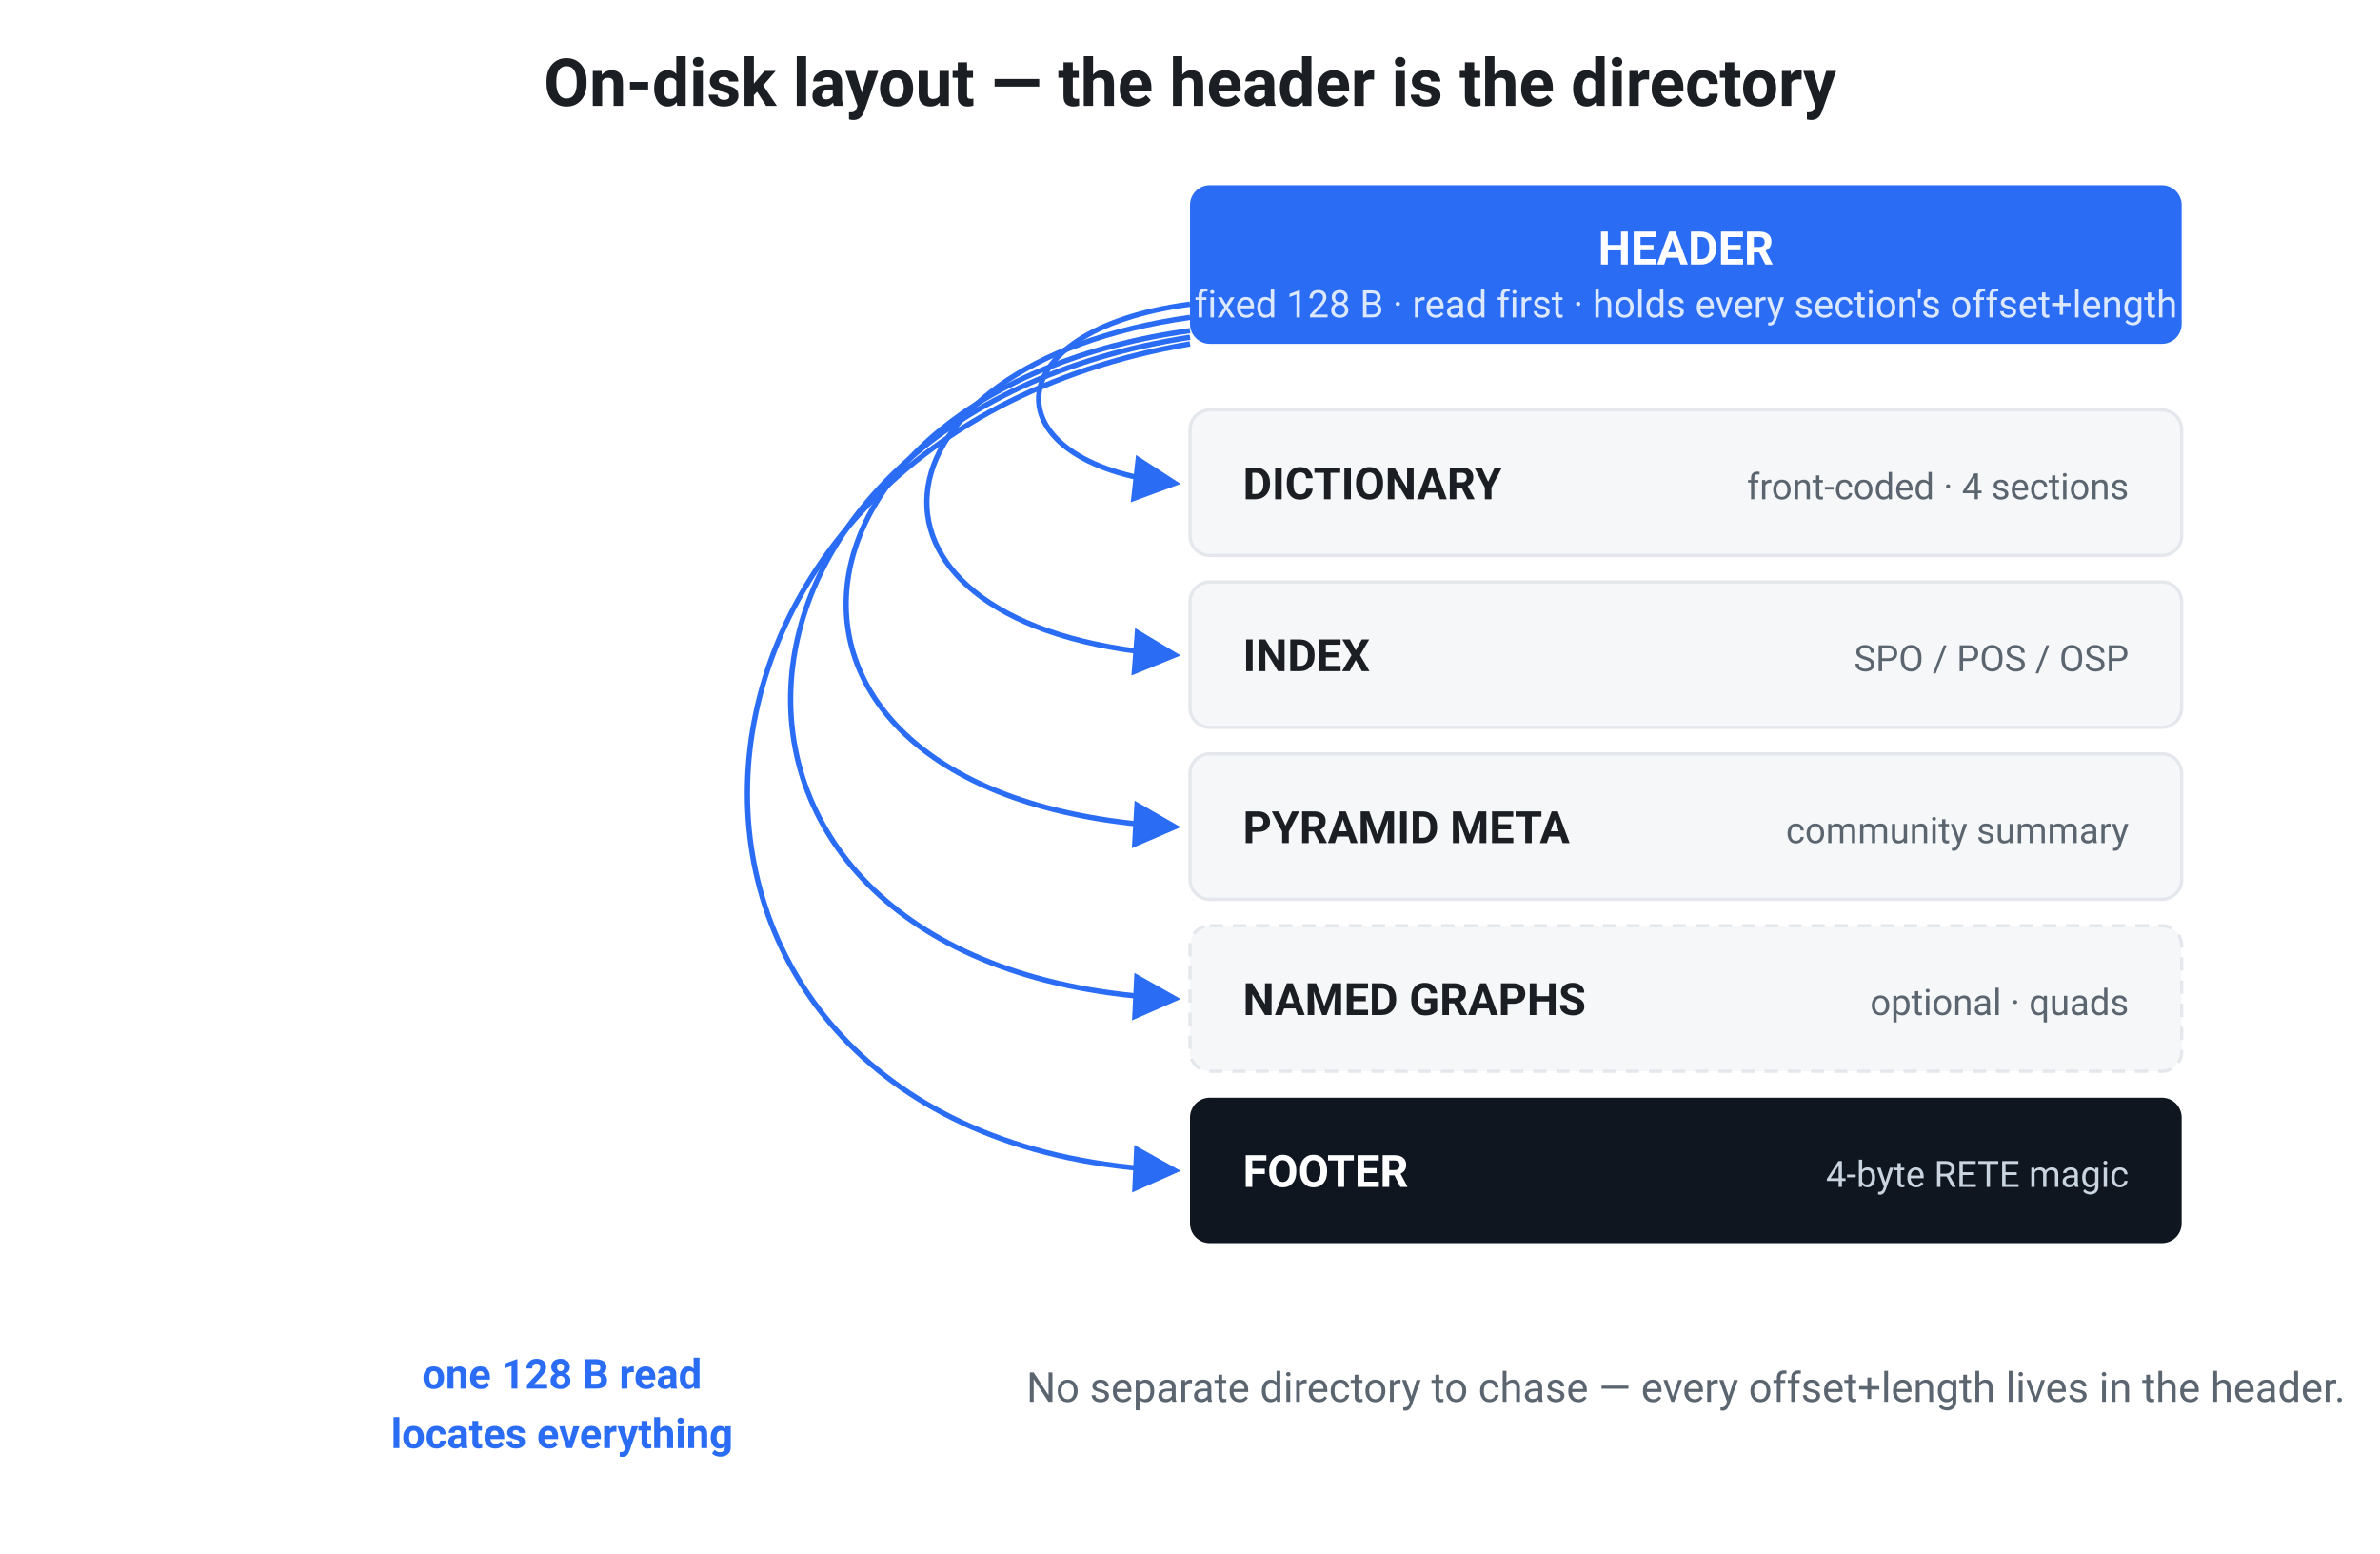
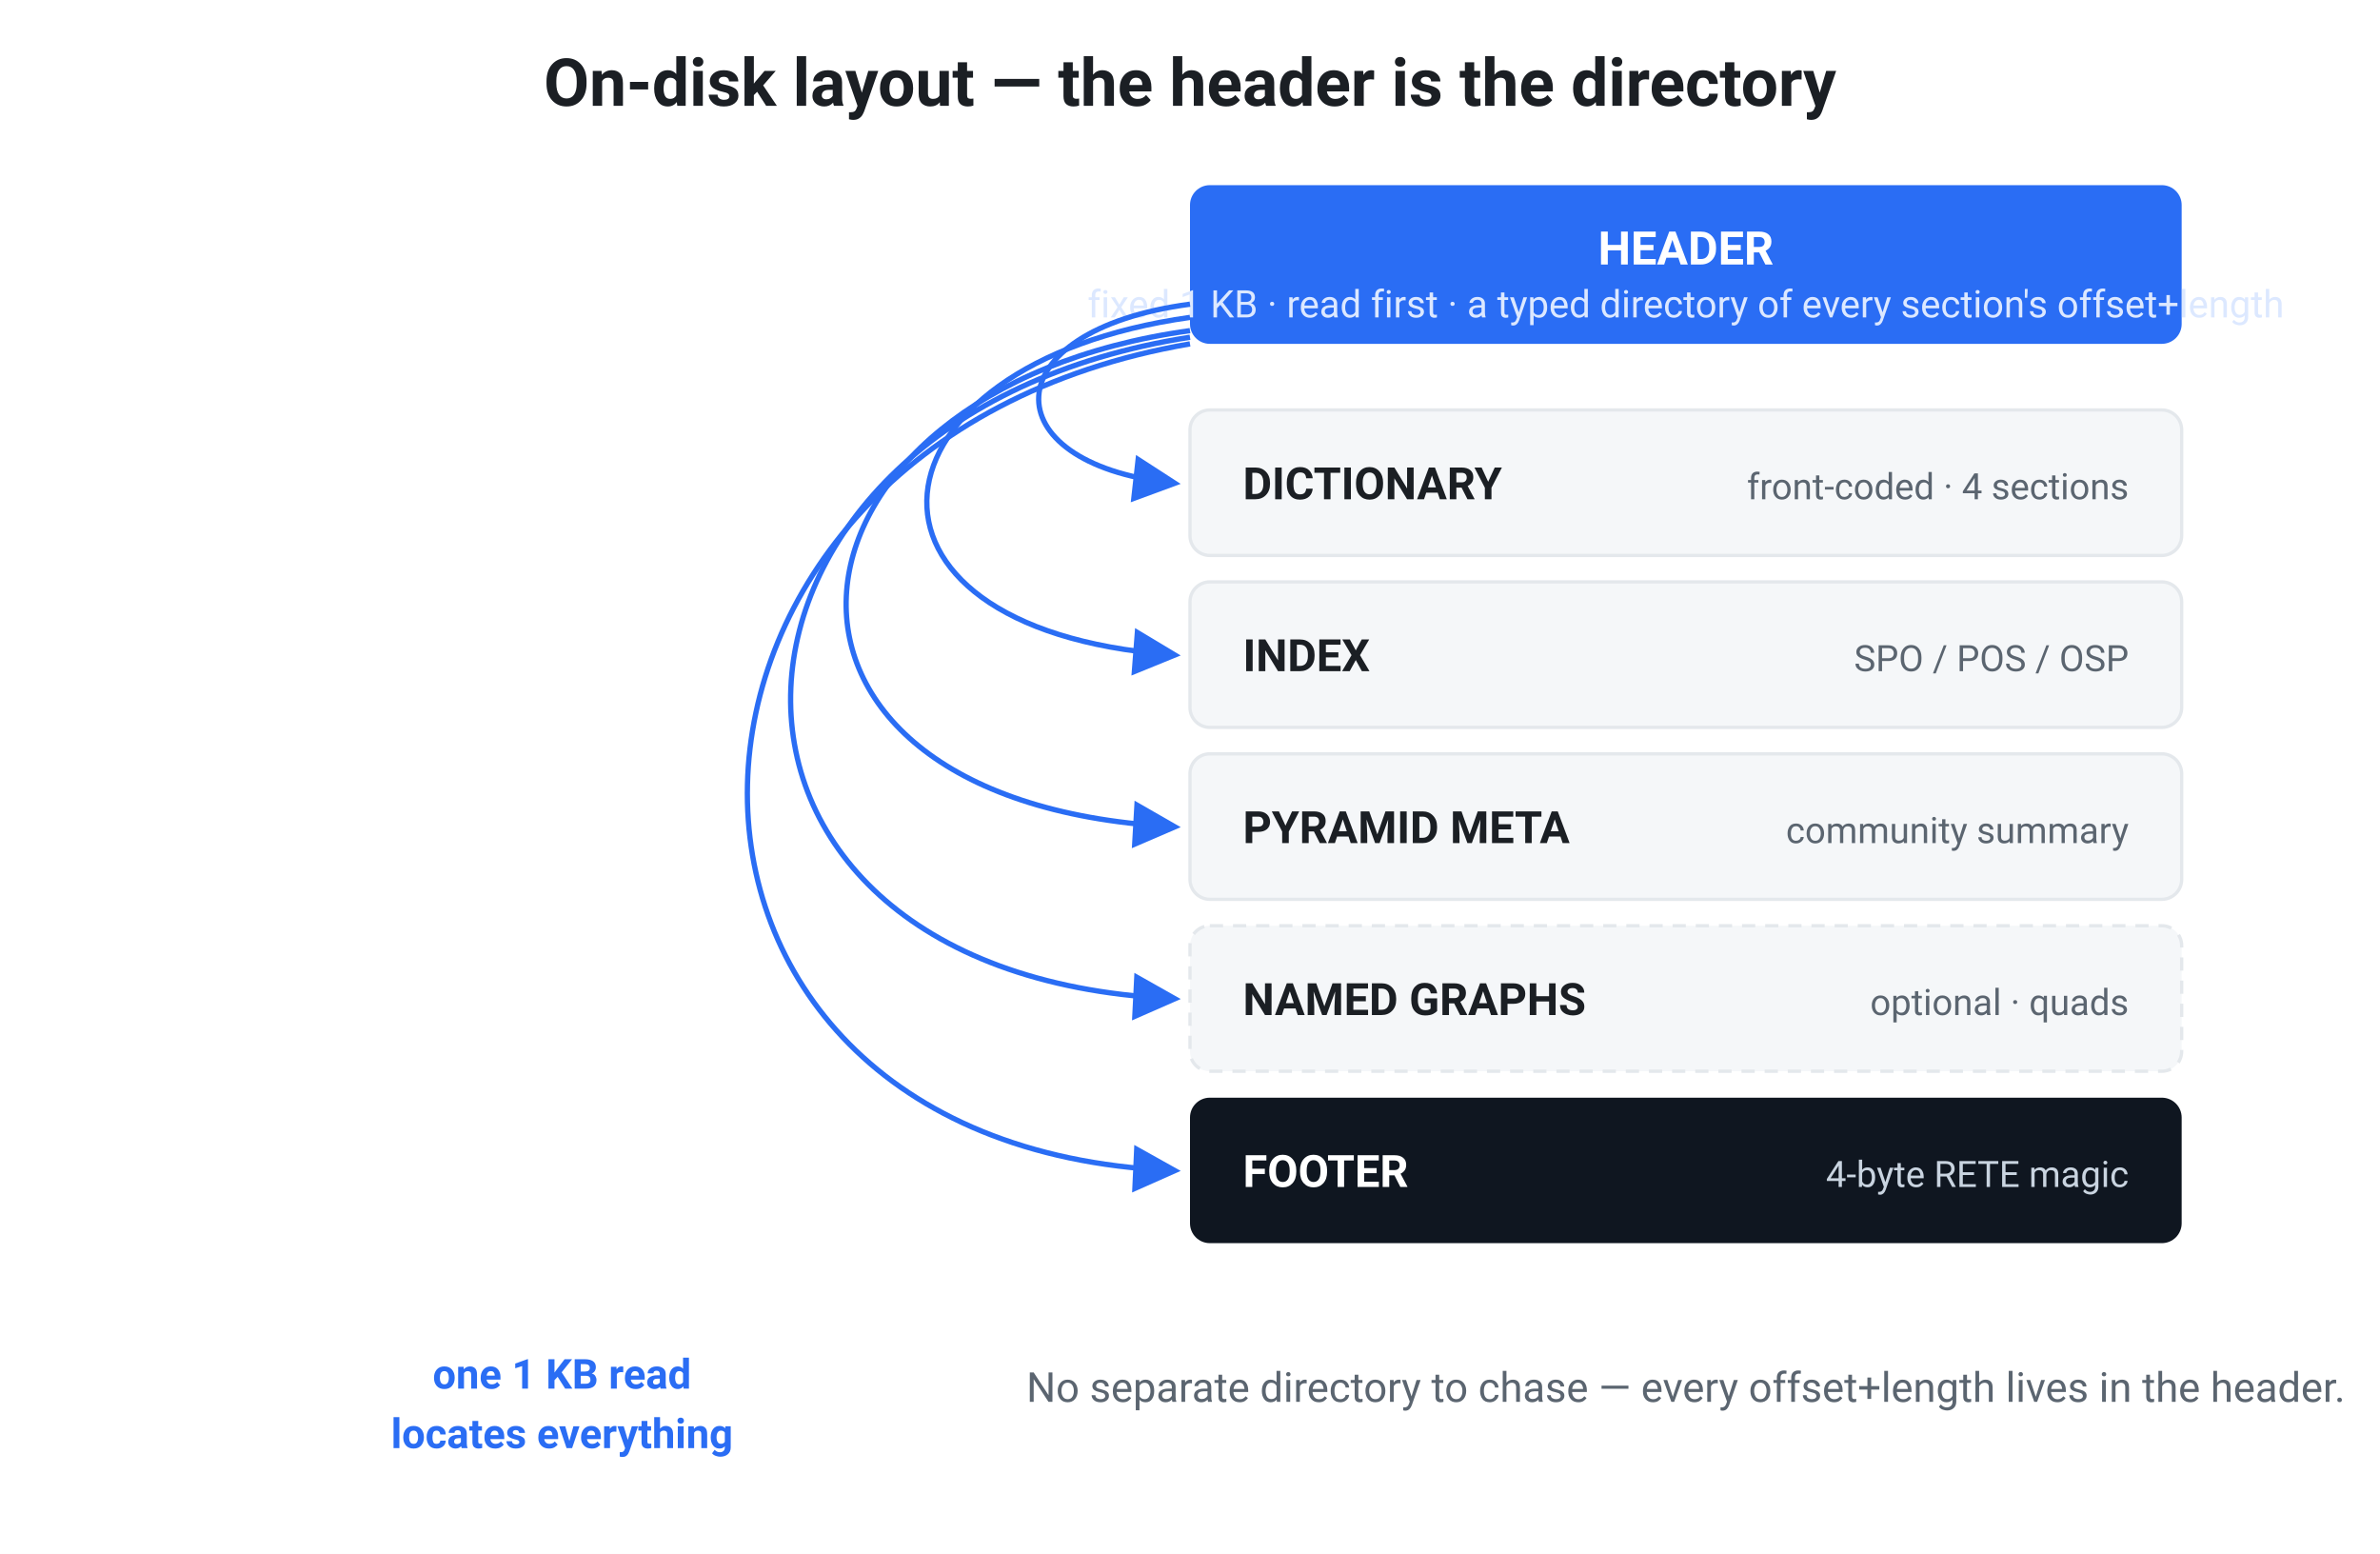
<svg xmlns="http://www.w3.org/2000/svg" viewBox="0 0 720 470" font-family="-apple-system,Segoe UI,Roboto,sans-serif" role="img" aria-labelledby="t">
  <rect width="720" height="470" fill="#ffffff" />
  <text x="360" y="32" text-anchor="middle" font-size="20" font-weight="700" fill="#1b1f24">On-disk layout — the header is the directory</text>
  <defs>
    <marker id="a" markerWidth="9" markerHeight="9" refX="7" refY="4.5" orient="auto">
      <path d="M0,0 L9,4.5 L0,9 Z" fill="#2a6df4" />
    </marker>
  </defs>
  <rect x="360" y="56" width="300" height="48" rx="6" fill="#2a6df4" />
  <text x="510" y="80" text-anchor="middle" font-size="14" font-weight="700" fill="#ffffff">HEADER</text>
-   <text x="510" y="96" text-anchor="middle" font-size="11.5" fill="#dce8ff">fixed 128 B · read first · holds every section's offset+length</text>
+   <text x="510" y="96" text-anchor="middle" font-size="11.5" fill="#dce8ff">fixed 1 KB · read first · a typed directory of every section's offset+length</text>
  <g font-size="13.5" font-weight="600">
    <rect x="360" y="124" width="300" height="44" rx="6" fill="#f5f7f9" stroke="#e4e8ec" />
    <text x="376" y="151" fill="#1b1f24">DICTIONARY</text>
    <text x="644" y="151" text-anchor="end" font-size="11" font-weight="400" fill="#5b6570">front-coded · 4 sections</text>
    <rect x="360" y="176" width="300" height="44" rx="6" fill="#f5f7f9" stroke="#e4e8ec" />
    <text x="376" y="203" fill="#1b1f24">INDEX</text>
    <text x="644" y="203" text-anchor="end" font-size="11" font-weight="400" fill="#5b6570">SPO / POS / OSP</text>
    <rect x="360" y="228" width="300" height="44" rx="6" fill="#f5f7f9" stroke="#e4e8ec" />
    <text x="376" y="255" fill="#1b1f24">PYRAMID META</text>
    <text x="644" y="255" text-anchor="end" font-size="11" font-weight="400" fill="#5b6570">community summary</text>
    <rect x="360" y="280" width="300" height="44" rx="6" fill="#f5f7f9" stroke="#e4e8ec" stroke-dasharray="4 3" />
    <text x="376" y="307" fill="#1b1f24">NAMED GRAPHS</text>
    <text x="644" y="307" text-anchor="end" font-size="11" font-weight="400" fill="#5b6570">optional · quads</text>
    <rect x="360" y="332" width="300" height="44" rx="6" fill="#0f1620" />
    <text x="376" y="359" fill="#ffffff">FOOTER</text>
    <text x="644" y="359" text-anchor="end" font-size="11" font-weight="400" fill="#c9d4e0">4-byte RETE magic</text>
  </g>
  <g stroke="#2a6df4" stroke-width="1.6" fill="none">
    <path d="M360,92 C300,100 300,140 354,146" marker-end="url(#a)" />
    <path d="M360,96 C260,110 250,190 354,198" marker-end="url(#a)" />
    <path d="M360,100 C230,118 215,242 354,250" marker-end="url(#a)" />
    <path d="M360,102 C205,126 195,294 354,302" marker-end="url(#a)" />
    <path d="M360,104 C185,134 180,346 354,354" marker-end="url(#a)" />
  </g>
-   <text x="170" y="420" text-anchor="middle" font-size="12.5" font-weight="600" fill="#2a6df4">one 128 B read</text>
+   <text x="170" y="420" text-anchor="middle" font-size="12.5" font-weight="600" fill="#2a6df4">one 1 KB read</text>
  <text x="170" y="438" text-anchor="middle" font-size="12.5" font-weight="600" fill="#2a6df4">locates everything</text>
  <text x="510" y="424" text-anchor="middle" font-size="12.5" fill="#5b6570">No separate directory to chase — every offset+length lives in the header.</text>
</svg>
